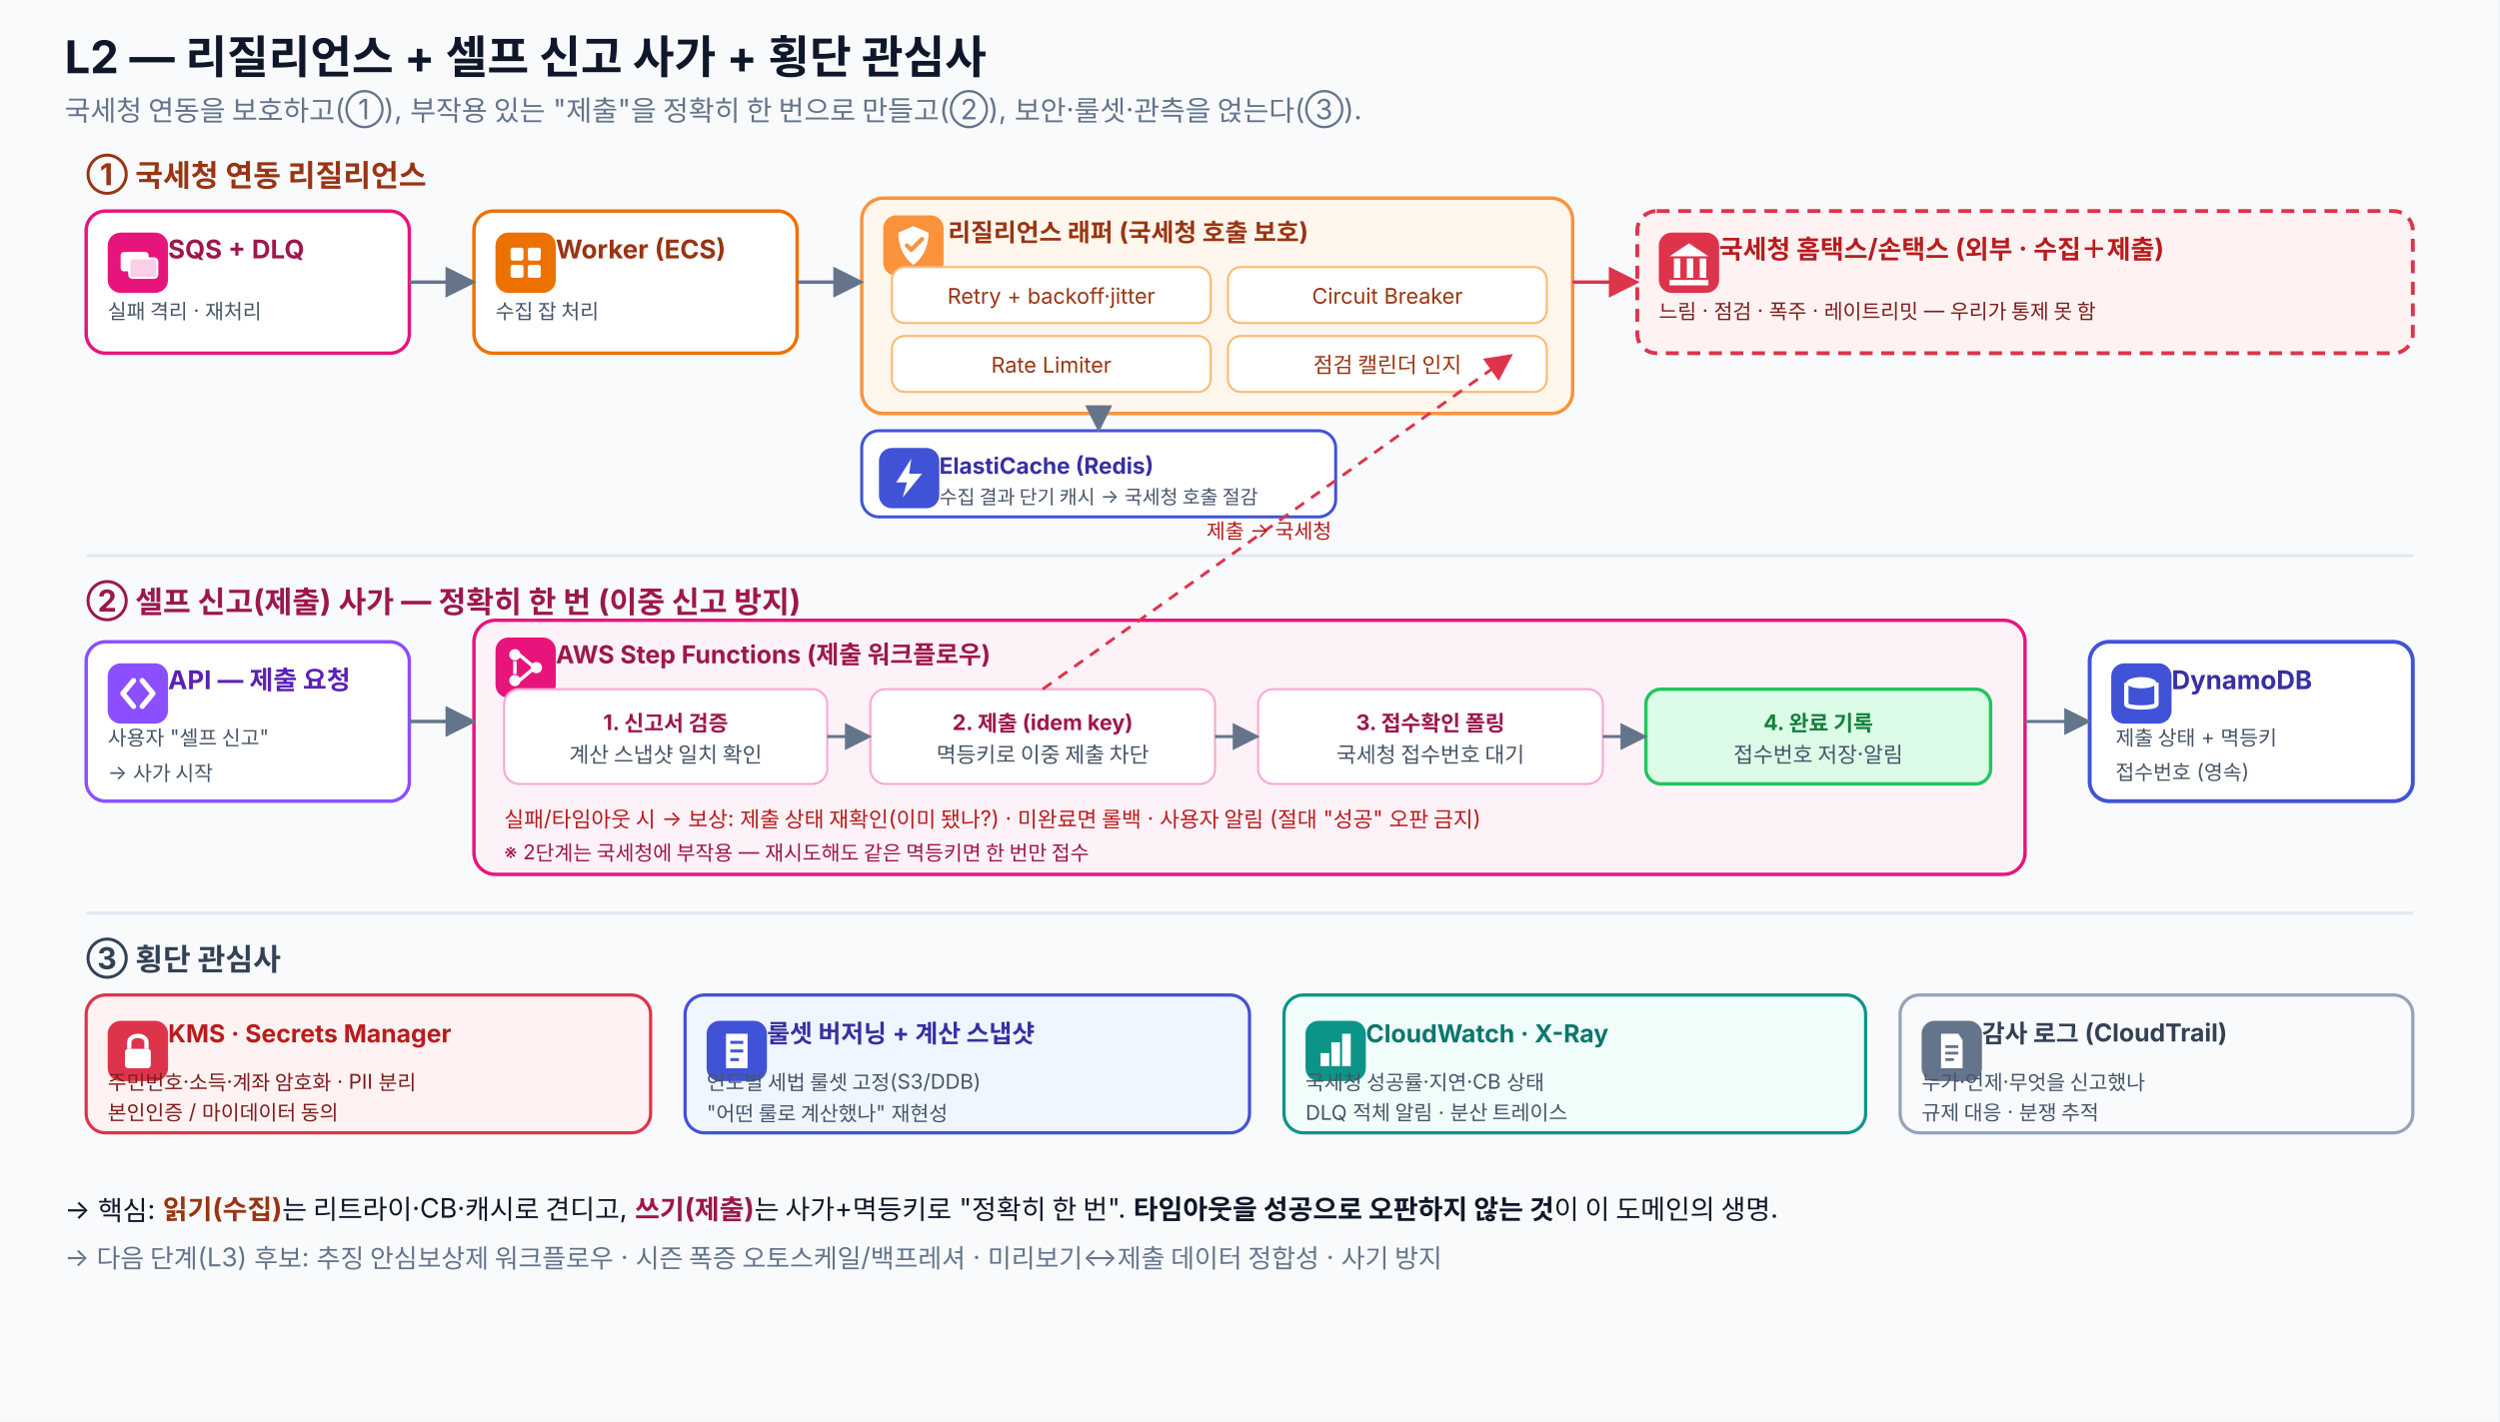
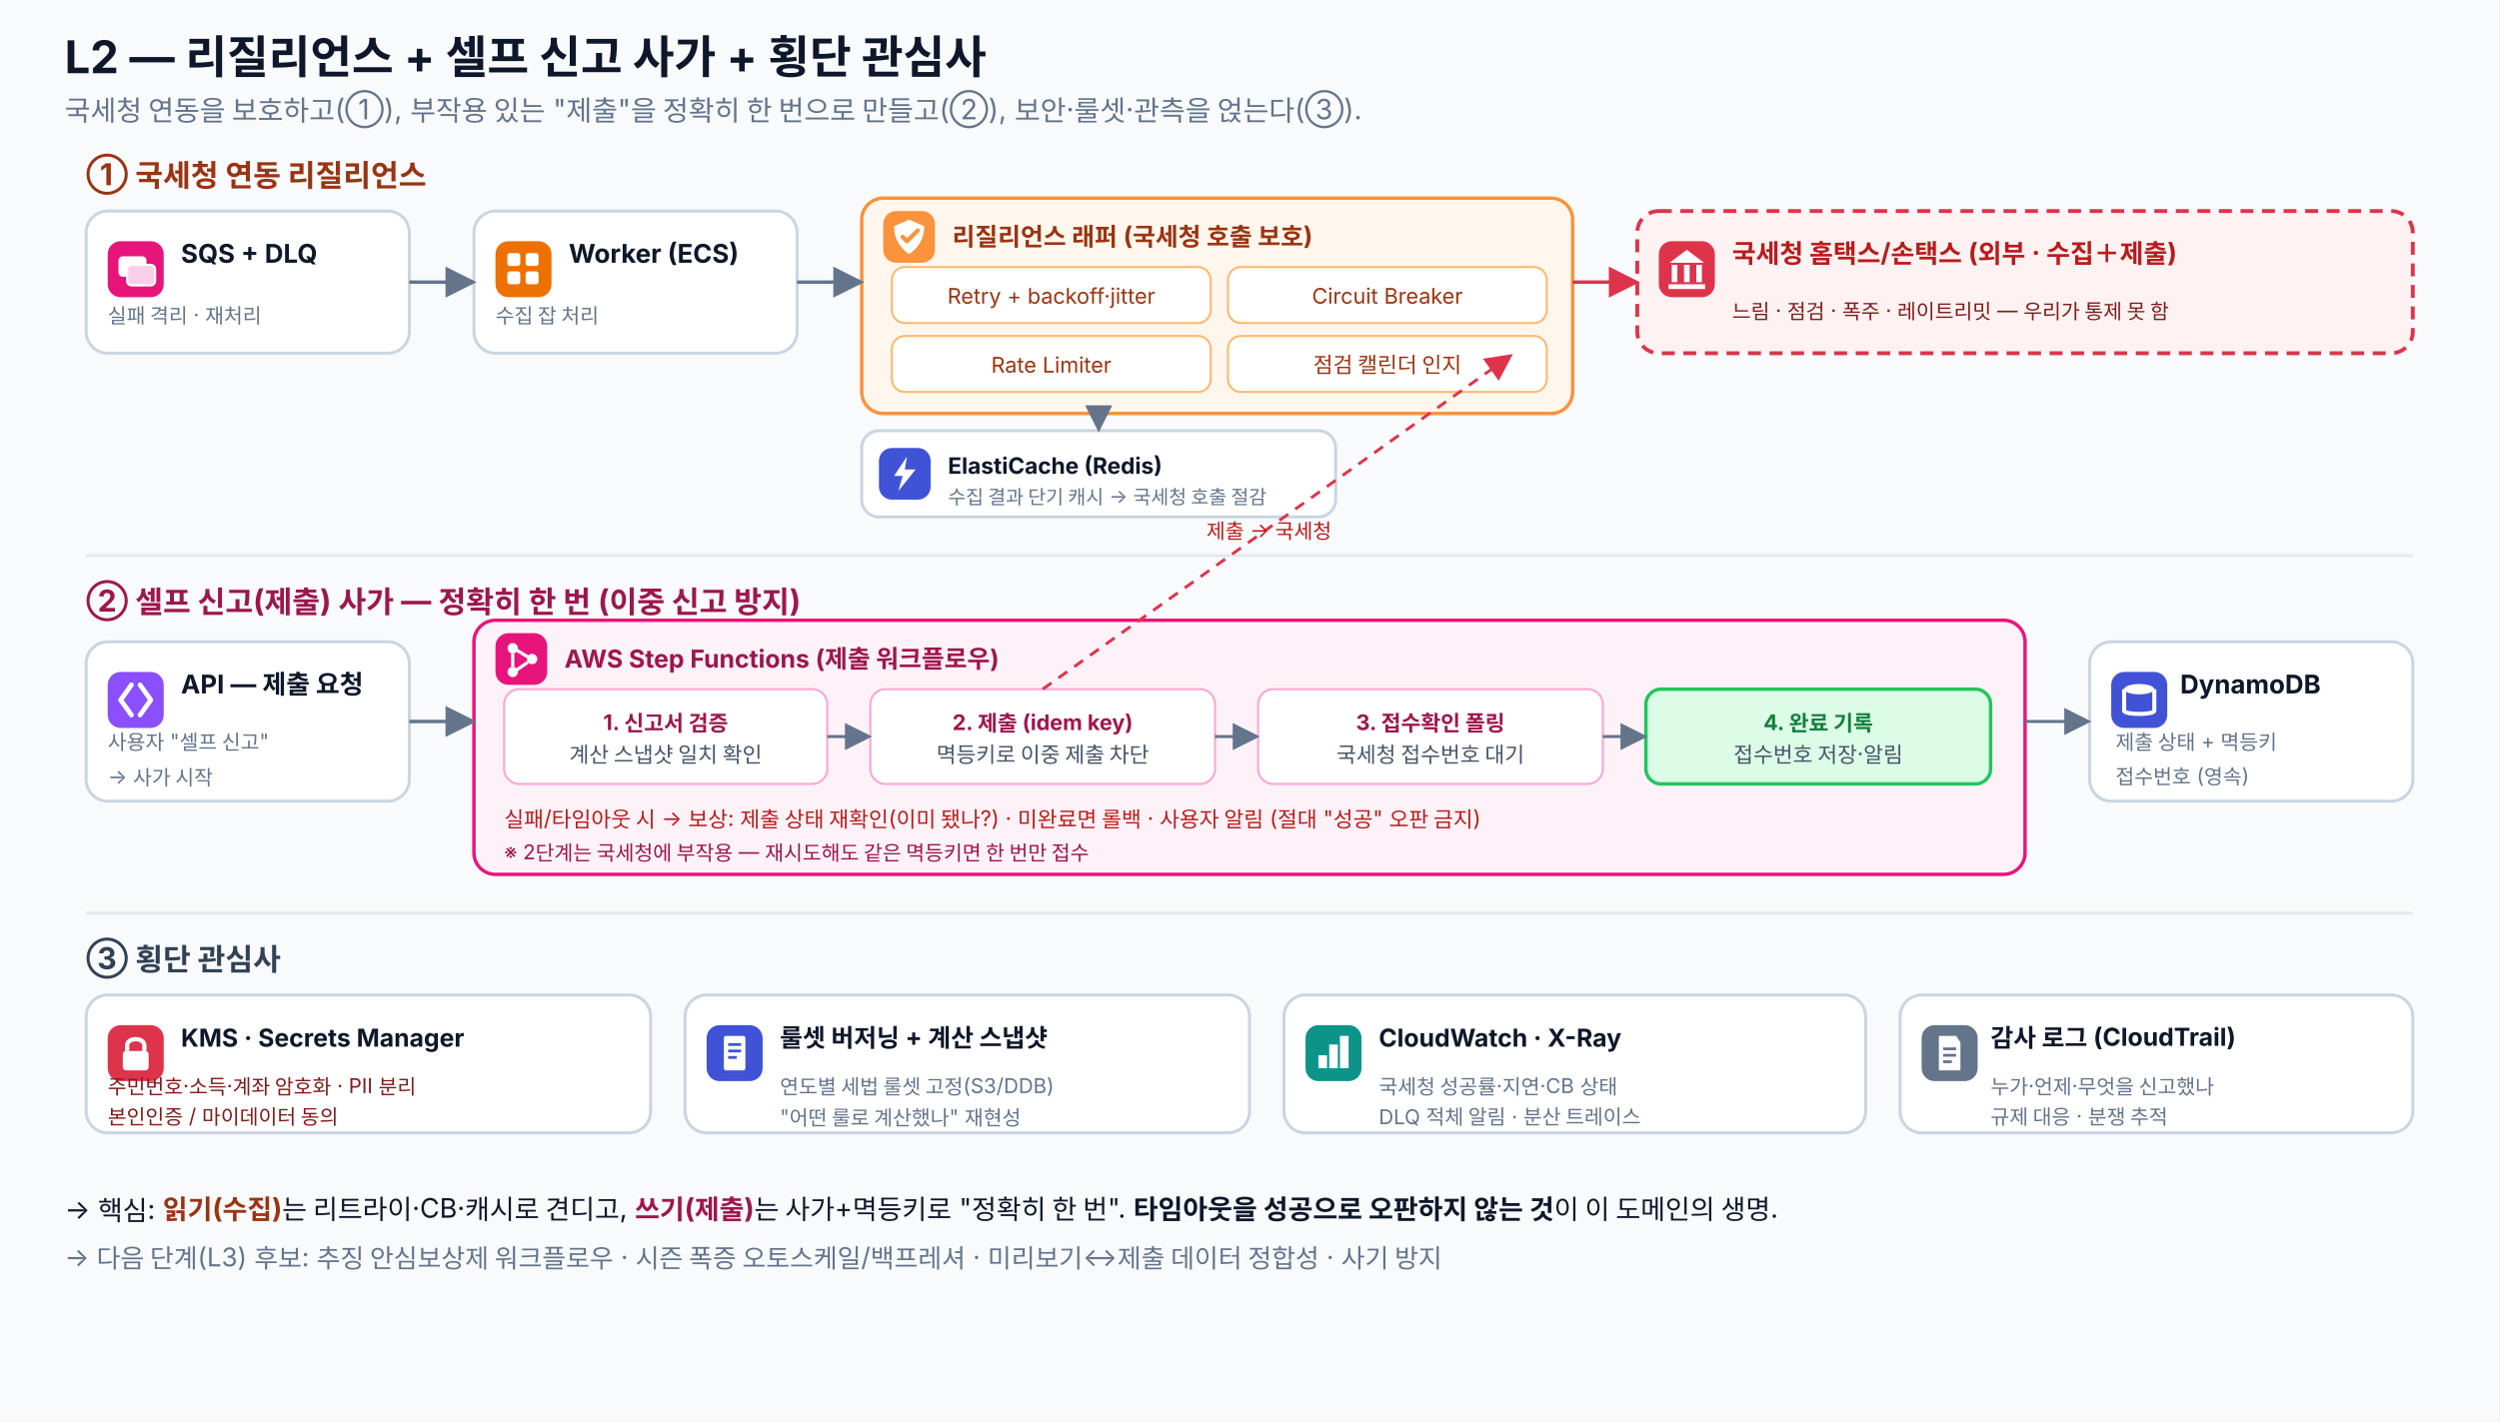
<svg xmlns="http://www.w3.org/2000/svg" width="1160" height="660" viewBox="0 0 1160 660" font-family="-apple-system, 'Segoe UI', 'Apple SD Gothic Neo', 'Malgun Gothic', sans-serif">
  <defs>
    <marker id="c" markerWidth="9" markerHeight="9" refX="7" refY="4.5" orient="auto">
      <path d="M0,0 L9,4.5 L0,9 Z" fill="#64748b" />
    </marker>
    <marker id="cr" markerWidth="9" markerHeight="9" refX="7" refY="4.5" orient="auto">
      <path d="M0,0 L9,4.5 L0,9 Z" fill="#DD344C" />
    </marker>
-     <g id="aws-compute">
-       <rect width="28" height="28" rx="6" fill="#ED7100" />
-       <rect x="7" y="7" width="6" height="6" rx="1" fill="#fff" />
-       <rect x="15" y="7" width="6" height="6" rx="1" fill="#fff" />
-       <rect x="7" y="15" width="6" height="6" rx="1" fill="#fff" />
-       <rect x="15" y="15" width="6" height="6" rx="1" fill="#fff" />
-     </g>
-     <g id="aws-apigw">
-       <rect width="28" height="28" rx="6" fill="#8C4FFF" />
-       <path d="M12,8 L7,14 L12,20" fill="none" stroke="#fff" stroke-width="2.4" stroke-linecap="round" stroke-linejoin="round" />
-       <path d="M16,8 L21,14 L16,20" fill="none" stroke="#fff" stroke-width="2.4" stroke-linecap="round" stroke-linejoin="round" />
-     </g>
-     <g id="aws-sqs">
-       <rect width="28" height="28" rx="6" fill="#E7157B" />
-       <rect x="6" y="9" width="13" height="9" rx="1.5" fill="#fff" />
-       <rect x="10" y="12" width="13" height="9" rx="1.5" fill="#fbcfe8" stroke="#fff" stroke-width="1" />
-     </g>
-     <g id="aws-ddb">
-       <rect width="28" height="28" rx="6" fill="#4053D6" />
-       <ellipse cx="14" cy="9" rx="7" ry="2.6" fill="#fff" />
-       <path d="M7,9 L7,19 C7,21 21,21 21,19 L21,9" fill="none" stroke="#fff" stroke-width="2" />
-     </g>
-     <g id="aws-sfn">
-       <rect width="28" height="28" rx="6" fill="#E7157B" />
-       <circle cx="9" cy="8" r="2.6" fill="#fff" />
-       <circle cx="19" cy="14" r="2.6" fill="#fff" />
-       <circle cx="9" cy="20" r="2.6" fill="#fff" />
-       <path d="M9,11 L9,17 M11,8 L17,13 M17,15 L11,20" stroke="#fff" stroke-width="1.6" fill="none" />
-     </g>
-     <g id="aws-cache">
-       <rect width="28" height="28" rx="6" fill="#4053D6" />
-       <path d="M15,5 L8,16 L13,16 L11,23 L20,12 L14,12 Z" fill="#fff" />
-     </g>
-     <g id="aws-kms">
-       <rect width="28" height="28" rx="6" fill="#DD344C" />
-       <rect x="8" y="13" width="12" height="9" rx="1.5" fill="#fff" />
-       <path d="M10,13 L10,10 C10,6 18,6 18,10 L18,13" fill="none" stroke="#fff" stroke-width="2" />
-     </g>
-     <g id="aws-cw">
-       <rect width="28" height="28" rx="6" fill="#0d9488" />
-       <rect x="7" y="15" width="4" height="6" fill="#fff" />
-       <rect x="12" y="10" width="4" height="11" fill="#fff" />
-       <rect x="17" y="6" width="4" height="15" fill="#fff" />
-     </g>
-     <g id="aws-shield">
-       <rect width="28" height="28" rx="6" fill="#fb923c" />
-       <path d="M14,5 L21,8 C21,16 17,21 14,23 C11,21 7,16 7,8 Z" fill="#fff" />
-       <path d="M11,14 L13,16 L18,11" fill="none" stroke="#fb923c" stroke-width="2" stroke-linecap="round" stroke-linejoin="round" />
-     </g>
-     <g id="aws-rules">
-       <rect width="28" height="28" rx="6" fill="#4053D6" />
-       <path d="M9,6 L19,6 L19,22 L9,22 Z" fill="#fff" />
-       <path d="M11,10 L17,10 M11,14 L17,14 M11,18 L15,18" stroke="#4053D6" stroke-width="1.4" />
-     </g>
-     <g id="aws-audit">
-       <rect width="28" height="28" rx="6" fill="#64748b" />
-       <path d="M9,6 L17,6 L19,9 L19,22 L9,22 Z" fill="#fff" />
-       <path d="M11,12 L17,12 M11,15 L17,15 M11,18 L15,18" stroke="#64748b" stroke-width="1.3" />
-     </g>
-     <g id="aws-gov">
-       <rect width="28" height="28" rx="6" fill="#DD344C" />
-       <path d="M14,5 L23,11 L5,11 Z" fill="#fff" />
-       <rect x="7" y="12" width="3" height="9" fill="#fff" />
-       <rect x="13" y="12" width="3" height="9" fill="#fff" />
-       <rect x="19" y="12" width="3" height="9" fill="#fff" />
-       <rect x="5" y="22" width="18" height="2.5" fill="#fff" />
-     </g>
  </defs>
  <rect width="1160" height="660" fill="#f8fafc" />
  <text x="30" y="34" font-size="21" font-weight="700" fill="#0f172a">L2 — 리질리언스 + 셀프 신고 사가 + 횡단 관심사</text>
  <text x="30" y="56" font-size="13" fill="#64748b">국세청 연동을 보호하고(①), 부작용 있는 "제출"을 정확히 한 번으로 만들고(②), 보안·룰셋·관측을 얹는다(③).</text>
  <text x="40" y="86" font-size="14" font-weight="700" fill="#9a3412">① 국세청 연동 리질리언스</text>
-   <rect x="40" y="98" width="150" height="66" rx="9" fill="#fff" stroke="#E7157B" stroke-width="1.6" />
-   <use href="#aws-sqs" x="50" y="108" width="22" height="22" />
-   <text x="78" y="120" font-size="12" font-weight="700" fill="#9d174d">SQS + DLQ</text>
-   <text x="50" y="148" font-size="9.5" fill="#475569">실패 격리 · 재처리</text>
-   <rect x="220" y="98" width="150" height="66" rx="9" fill="#fff" stroke="#ED7100" stroke-width="1.6" />
-   <use href="#aws-compute" x="230" y="108" width="22" height="22" />
-   <text x="258" y="120" font-size="12" font-weight="700" fill="#9a3412">Worker (ECS)</text>
-   <text x="230" y="148" font-size="9.5" fill="#475569">수집 잡 처리</text>
+   <rect x="40" y="98" width="150" height="66" rx="10" fill="#fff" stroke="#cbd5e1" stroke-width="1.4" />
+   <g transform="translate(50,112)">
+     <rect width="26" height="26" rx="6" fill="#E7157B" />
+     <rect x="5" y="7" width="13" height="9.5" rx="2" fill="#fff" />
+     <rect x="9" y="11" width="13" height="9.5" rx="2" fill="#fbcfe8" stroke="#fff" stroke-width="1" />
+   </g>
+   <text x="84" y="122" font-size="12" font-weight="700" fill="#0f172a">SQS + DLQ</text>
+   <text x="50" y="150" font-size="9.5" fill="#64748b">실패 격리 · 재처리</text>
+   <rect x="220" y="98" width="150" height="66" rx="10" fill="#fff" stroke="#cbd5e1" stroke-width="1.4" />
+   <g transform="translate(230,112)">
+     <rect width="26" height="26" rx="6" fill="#ED7100" />
+     <rect x="5.5" y="5.5" width="6" height="6" rx="1.2" fill="#fff" />
+     <rect x="14" y="5.5" width="6" height="6" rx="1.2" fill="#fff" />
+     <rect x="5.5" y="14" width="6" height="6" rx="1.2" fill="#fff" />
+     <rect x="14" y="14" width="6" height="6" rx="1.2" fill="#fff" />
+   </g>
+   <text x="264" y="122" font-size="12" font-weight="700" fill="#0f172a">Worker (ECS)</text>
+   <text x="230" y="150" font-size="9.5" fill="#64748b">수집 잡 처리</text>
  <rect x="400" y="92" width="330" height="100" rx="10" fill="#fff7ed" stroke="#fb923c" stroke-width="1.6" />
-   <use href="#aws-shield" x="410" y="100" width="22" height="22" />
-   <text x="440" y="112" font-size="11.5" font-weight="700" fill="#9a3412">리질리언스 래퍼 (국세청 호출 보호)</text>
+   <g transform="translate(410,98)">
+     <rect width="24" height="24" rx="6" fill="#fb923c" />
+     <path d="M12,4 L19,7 C19,14 15,18 12,20 C9,18 5,14 5,7 Z" fill="#fff" />
+     <path d="M9,12 L11,14 L16,9" fill="none" stroke="#fb923c" stroke-width="2" stroke-linecap="round" stroke-linejoin="round" />
+   </g>
+   <text x="442" y="114" font-size="11.5" font-weight="700" fill="#9a3412">리질리언스 래퍼 (국세청 호출 보호)</text>
  <rect x="414" y="124" width="148" height="26" rx="6" fill="#fff" stroke="#fdba74" />
  <text x="488" y="141" font-size="10" fill="#9a3412" text-anchor="middle">Retry + backoff·jitter</text>
  <rect x="570" y="124" width="148" height="26" rx="6" fill="#fff" stroke="#fdba74" />
  <text x="644" y="141" font-size="10" fill="#9a3412" text-anchor="middle">Circuit Breaker</text>
  <rect x="414" y="156" width="148" height="26" rx="6" fill="#fff" stroke="#fdba74" />
  <text x="488" y="173" font-size="10" fill="#9a3412" text-anchor="middle">Rate Limiter</text>
  <rect x="570" y="156" width="148" height="26" rx="6" fill="#fff" stroke="#fdba74" />
  <text x="644" y="173" font-size="10" fill="#9a3412" text-anchor="middle">점검 캘린더 인지</text>
-   <rect x="760" y="98" width="360" height="66" rx="9" fill="#fef2f2" stroke="#DD344C" stroke-width="1.8" stroke-dasharray="6 4" />
-   <use href="#aws-gov" x="770" y="108" width="22" height="22" />
-   <text x="798" y="120" font-size="12" font-weight="700" fill="#b91c1c">국세청 홈택스/손택스 (외부 · 수집＋제출)</text>
-   <text x="770" y="148" font-size="9.5" fill="#7f1d1d">느림 · 점검 · 폭주 · 레이트리밋 — 우리가 통제 못 함</text>
-   <rect x="400" y="200" width="220" height="40" rx="8" fill="#fff" stroke="#4053D6" stroke-width="1.4" />
-   <use href="#aws-cache" x="408" y="208" width="22" height="22" />
-   <text x="436" y="220" font-size="10.5" font-weight="700" fill="#3730a3">ElastiCache (Redis)</text>
-   <text x="436" y="234" font-size="9" fill="#475569">수집 결과 단기 캐시 → 국세청 호출 절감</text>
+   <rect x="760" y="98" width="360" height="66" rx="10" fill="#fef2f2" stroke="#DD344C" stroke-width="1.8" stroke-dasharray="6 4" />
+   <g transform="translate(770,112)">
+     <rect width="26" height="26" rx="6" fill="#DD344C" />
+     <path d="M13,4 L21,10 L5,10 Z" fill="#fff" />
+     <rect x="6" y="11" width="2.6" height="8" fill="#fff" />
+     <rect x="11.7" y="11" width="2.6" height="8" fill="#fff" />
+     <rect x="17.4" y="11" width="2.6" height="8" fill="#fff" />
+     <rect x="4.5" y="20" width="17" height="2.2" fill="#fff" />
+   </g>
+   <text x="804" y="122" font-size="12" font-weight="700" fill="#b91c1c">국세청 홈택스/손택스 (외부 · 수집＋제출)</text>
+   <text x="804" y="148" font-size="9.5" fill="#7f1d1d">느림 · 점검 · 폭주 · 레이트리밋 — 우리가 통제 못 함</text>
+   <rect x="400" y="200" width="220" height="40" rx="8" fill="#fff" stroke="#cbd5e1" stroke-width="1.4" />
+   <g transform="translate(408,208)">
+     <rect width="24" height="24" rx="6" fill="#4053D6" />
+     <path d="M13,4 L7,13 L11,13 L9,20 L17,10 L12,10 Z" fill="#fff" />
+   </g>
+   <text x="440" y="220" font-size="10.5" font-weight="700" fill="#0f172a">ElastiCache (Redis)</text>
+   <text x="440" y="234" font-size="9" fill="#64748b">수집 결과 단기 캐시 → 국세청 호출 절감</text>
  <line x1="190" y1="131" x2="218" y2="131" stroke="#64748b" stroke-width="1.6" marker-end="url(#c)" />
  <line x1="370" y1="131" x2="398" y2="131" stroke="#64748b" stroke-width="1.6" marker-end="url(#c)" />
  <line x1="730" y1="131" x2="758" y2="131" stroke="#DD344C" stroke-width="1.6" marker-end="url(#cr)" />
  <line x1="510" y1="192" x2="510" y2="198" stroke="#4053D6" stroke-width="1.4" marker-end="url(#c)" />
  <line x1="40" y1="258" x2="1120" y2="258" stroke="#e2e8f0" stroke-width="1.4" />
  <text x="40" y="284" font-size="14" font-weight="700" fill="#9d174d">② 셀프 신고(제출) 사가 — 정확히 한 번 (이중 신고 방지)</text>
-   <rect x="40" y="298" width="150" height="74" rx="9" fill="#fff" stroke="#8C4FFF" stroke-width="1.6" />
-   <use href="#aws-apigw" x="50" y="308" width="22" height="22" />
-   <text x="78" y="320" font-size="12" font-weight="700" fill="#5b21b6">API — 제출 요청</text>
-   <text x="50" y="346" font-size="9.5" fill="#475569">사용자 "셀프 신고"</text>
-   <text x="50" y="362" font-size="9.5" fill="#475569">→ 사가 시작</text>
+   <rect x="40" y="298" width="150" height="74" rx="10" fill="#fff" stroke="#cbd5e1" stroke-width="1.4" />
+   <g transform="translate(50,312)">
+     <rect width="26" height="26" rx="6" fill="#8C4FFF" />
+     <path d="M11,6 L6,13 L11,20" fill="none" stroke="#fff" stroke-width="2.2" stroke-linecap="round" stroke-linejoin="round" />
+     <path d="M15,6 L20,13 L15,20" fill="none" stroke="#fff" stroke-width="2.2" stroke-linecap="round" stroke-linejoin="round" />
+   </g>
+   <text x="84" y="322" font-size="12" font-weight="700" fill="#0f172a">API — 제출 요청</text>
+   <text x="50" y="348" font-size="9.5" fill="#64748b">사용자 "셀프 신고"</text>
+   <text x="50" y="364" font-size="9.5" fill="#64748b">→ 사가 시작</text>
  <rect x="220" y="288" width="720" height="118" rx="10" fill="#fdf2f8" stroke="#E7157B" stroke-width="1.6" />
-   <use href="#aws-sfn" x="230" y="296" width="22" height="22" />
-   <text x="258" y="308" font-size="11.5" font-weight="700" fill="#9d174d">AWS Step Functions (제출 워크플로우)</text>
+   <g transform="translate(230,294)">
+     <rect width="24" height="24" rx="6" fill="#E7157B" />
+     <circle cx="8" cy="7" r="2.4" fill="#fff" />
+     <circle cx="17" cy="12" r="2.4" fill="#fff" />
+     <circle cx="8" cy="18" r="2.4" fill="#fff" />
+     <path d="M8,9.4 L8,15.6 M10,8 L15,11 M15,13.5 L10,17" stroke="#fff" stroke-width="1.5" fill="none" />
+   </g>
+   <text x="262" y="310" font-size="11.5" font-weight="700" fill="#9d174d">AWS Step Functions (제출 워크플로우)</text>
  <g font-size="10">
    <rect x="234" y="320" width="150" height="44" rx="7" fill="#fff" stroke="#f9a8d4" />
    <text x="309" y="339" fill="#9d174d" text-anchor="middle" font-weight="700">1. 신고서 검증</text>
    <text x="309" y="354" fill="#475569" text-anchor="middle">계산 스냅샷 일치 확인</text>
    <rect x="404" y="320" width="160" height="44" rx="7" fill="#fff" stroke="#f9a8d4" />
    <text x="484" y="339" fill="#9d174d" text-anchor="middle" font-weight="700">2. 제출 (idem key)</text>
    <text x="484" y="354" fill="#475569" text-anchor="middle">멱등키로 이중 제출 차단</text>
    <rect x="584" y="320" width="160" height="44" rx="7" fill="#fff" stroke="#f9a8d4" />
    <text x="664" y="339" fill="#9d174d" text-anchor="middle" font-weight="700">3. 접수확인 폴링</text>
    <text x="664" y="354" fill="#475569" text-anchor="middle">국세청 접수번호 대기</text>
    <rect x="764" y="320" width="160" height="44" rx="7" fill="#dcfce7" stroke="#22c55e" stroke-width="1.6" />
    <text x="844" y="339" fill="#15803d" text-anchor="middle" font-weight="700">4. 완료 기록</text>
    <text x="844" y="354" fill="#475569" text-anchor="middle">접수번호 저장·알림</text>
  </g>
  <line x1="384" y1="342" x2="402" y2="342" stroke="#64748b" stroke-width="1.4" marker-end="url(#c)" />
  <line x1="564" y1="342" x2="582" y2="342" stroke="#64748b" stroke-width="1.4" marker-end="url(#c)" />
  <line x1="744" y1="342" x2="762" y2="342" stroke="#64748b" stroke-width="1.4" marker-end="url(#c)" />
  <text x="234" y="384" font-size="10" fill="#b91c1c">실패/타임아웃 시 → 보상: 제출 상태 재확인(이미 됐나?) · 미완료면 롤백 · 사용자 알림 (절대 "성공" 오판 금지)</text>
  <text x="234" y="399" font-size="9.5" fill="#9d174d">※ 2단계는 국세청에 부작용 — 재시도해도 같은 멱등키면 한 번만 접수</text>
  <line x1="190" y1="335" x2="218" y2="335" stroke="#64748b" stroke-width="1.6" marker-end="url(#c)" />
  <line x1="484" y1="320" x2="700" y2="166" stroke="#DD344C" stroke-width="1.4" fill="none" marker-end="url(#cr)" stroke-dasharray="5 4" />
  <text x="560" y="250" font-size="9.5" fill="#b91c1c">제출 → 국세청</text>
-   <rect x="970" y="298" width="150" height="74" rx="9" fill="#fff" stroke="#4053D6" stroke-width="1.8" />
-   <use href="#aws-ddb" x="980" y="308" width="22" height="22" />
-   <text x="1008" y="320" font-size="12" font-weight="700" fill="#3730a3">DynamoDB</text>
-   <text x="982" y="346" font-size="9.5" fill="#475569">제출 상태 + 멱등키</text>
-   <text x="982" y="362" font-size="9.5" fill="#475569">접수번호 (영속)</text>
+   <rect x="970" y="298" width="150" height="74" rx="10" fill="#fff" stroke="#cbd5e1" stroke-width="1.4" />
+   <g transform="translate(980,312)">
+     <rect width="26" height="26" rx="6" fill="#4053D6" />
+     <ellipse cx="13" cy="8" rx="7" ry="2.4" fill="#fff" />
+     <path d="M6,8 L6,18 C6,20 20,20 20,18 L20,8" fill="none" stroke="#fff" stroke-width="1.9" />
+   </g>
+   <text x="1012" y="322" font-size="12" font-weight="700" fill="#0f172a">DynamoDB</text>
+   <text x="982" y="348" font-size="9.5" fill="#64748b">제출 상태 + 멱등키</text>
+   <text x="982" y="364" font-size="9.5" fill="#64748b">접수번호 (영속)</text>
  <line x1="940" y1="335" x2="968" y2="335" stroke="#64748b" stroke-width="1.4" marker-end="url(#c)" />
  <line x1="40" y1="424" x2="1120" y2="424" stroke="#e2e8f0" stroke-width="1.4" />
  <text x="40" y="450" font-size="14" font-weight="700" fill="#334155">③ 횡단 관심사</text>
-   <rect x="40" y="462" width="262" height="64" rx="9" fill="#fef2f2" stroke="#DD344C" stroke-width="1.5" />
-   <use href="#aws-kms" x="50" y="474" width="22" height="22" />
-   <text x="78" y="484" font-size="11.5" font-weight="700" fill="#b91c1c">KMS · Secrets Manager</text>
-   <text x="50" y="506" font-size="9.5" fill="#7f1d1d">주민번호·소득·계좌 암호화 · PII 분리</text>
-   <text x="50" y="520" font-size="9.5" fill="#7f1d1d">본인인증 / 마이데이터 동의</text>
-   <rect x="318" y="462" width="262" height="64" rx="9" fill="#eff6ff" stroke="#4053D6" stroke-width="1.5" />
-   <use href="#aws-rules" x="328" y="474" width="22" height="22" />
-   <text x="356" y="484" font-size="11.5" font-weight="700" fill="#3730a3">룰셋 버저닝 + 계산 스냅샷</text>
-   <text x="328" y="506" font-size="9.5" fill="#475569">연도별 세법 룰셋 고정(S3/DDB)</text>
-   <text x="328" y="520" font-size="9.5" fill="#475569">"어떤 룰로 계산했나" 재현성</text>
-   <rect x="596" y="462" width="270" height="64" rx="9" fill="#f0fdfa" stroke="#0d9488" stroke-width="1.5" />
-   <use href="#aws-cw" x="606" y="474" width="22" height="22" />
-   <text x="634" y="484" font-size="11.5" font-weight="700" fill="#0f766e">CloudWatch · X-Ray</text>
-   <text x="606" y="506" font-size="9.5" fill="#475569">국세청 성공률·지연·CB 상태</text>
-   <text x="606" y="520" font-size="9.5" fill="#475569">DLQ 적체 알림 · 분산 트레이스</text>
-   <rect x="882" y="462" width="238" height="64" rx="9" fill="#f8fafc" stroke="#94a3b8" stroke-width="1.5" />
-   <use href="#aws-audit" x="892" y="474" width="22" height="22" />
-   <text x="920" y="484" font-size="11.5" font-weight="700" fill="#334155">감사 로그 (CloudTrail)</text>
-   <text x="892" y="506" font-size="9.5" fill="#475569">누가·언제·무엇을 신고했나</text>
-   <text x="892" y="520" font-size="9.5" fill="#475569">규제 대응 · 분쟁 추적</text>
+   <rect x="40" y="462" width="262" height="64" rx="10" fill="#fff" stroke="#cbd5e1" stroke-width="1.4" />
+   <g transform="translate(50,476)">
+     <rect width="26" height="26" rx="6" fill="#DD344C" />
+     <rect x="7" y="12" width="12" height="9" rx="1.5" fill="#fff" />
+     <path d="M9,12 L9,9.5 C9,5.5 17,5.5 17,9.5 L17,12" fill="none" stroke="#fff" stroke-width="2" />
+   </g>
+   <text x="84" y="486" font-size="11.5" font-weight="700" fill="#0f172a">KMS · Secrets Manager</text>
+   <text x="50" y="508" font-size="9.5" fill="#7f1d1d">주민번호·소득·계좌 암호화 · PII 분리</text>
+   <text x="50" y="522" font-size="9.5" fill="#7f1d1d">본인인증 / 마이데이터 동의</text>
+   <rect x="318" y="462" width="262" height="64" rx="10" fill="#fff" stroke="#cbd5e1" stroke-width="1.4" />
+   <g transform="translate(328,476)">
+     <rect width="26" height="26" rx="6" fill="#4053D6" />
+     <rect x="8" y="5" width="10" height="16" rx="1" fill="#fff" />
+     <path d="M10,9 L16,9 M10,12 L16,12 M10,15 L14,15" stroke="#4053D6" stroke-width="1.3" />
+   </g>
+   <text x="362" y="486" font-size="11.5" font-weight="700" fill="#0f172a">룰셋 버저닝 + 계산 스냅샷</text>
+   <text x="362" y="508" font-size="9.5" fill="#64748b">연도별 세법 룰셋 고정(S3/DDB)</text>
+   <text x="362" y="522" font-size="9.5" fill="#64748b">"어떤 룰로 계산했나" 재현성</text>
+   <rect x="596" y="462" width="270" height="64" rx="10" fill="#fff" stroke="#cbd5e1" stroke-width="1.4" />
+   <g transform="translate(606,476)">
+     <rect width="26" height="26" rx="6" fill="#0d9488" />
+     <rect x="6" y="14" width="4" height="6" fill="#fff" />
+     <rect x="11" y="9" width="4" height="11" fill="#fff" />
+     <rect x="16" y="5" width="4" height="15" fill="#fff" />
+   </g>
+   <text x="640" y="486" font-size="11.5" font-weight="700" fill="#0f172a">CloudWatch · X-Ray</text>
+   <text x="640" y="508" font-size="9.5" fill="#64748b">국세청 성공률·지연·CB 상태</text>
+   <text x="640" y="522" font-size="9.5" fill="#64748b">DLQ 적체 알림 · 분산 트레이스</text>
+   <rect x="882" y="462" width="238" height="64" rx="10" fill="#fff" stroke="#cbd5e1" stroke-width="1.4" />
+   <g transform="translate(892,476)">
+     <rect width="26" height="26" rx="6" fill="#64748b" />
+     <path d="M8,5 L16,5 L18,8 L18,21 L8,21 Z" fill="#fff" />
+     <path d="M10,11 L16,11 M10,14 L16,14 M10,17 L14,17" stroke="#64748b" stroke-width="1.3" />
+   </g>
+   <text x="924" y="486" font-size="11.5" font-weight="700" fill="#0f172a">감사 로그 (CloudTrail)</text>
+   <text x="924" y="508" font-size="9.5" fill="#64748b">누가·언제·무엇을 신고했나</text>
+   <text x="924" y="522" font-size="9.5" fill="#64748b">규제 대응 · 분쟁 추적</text>
  <text x="30" y="566" font-size="12.5" fill="#0f172a">→ 핵심: <tspan font-weight="700" fill="#9a3412">읽기(수집)</tspan>는 리트라이·CB·캐시로 견디고, <tspan font-weight="700" fill="#9d174d">쓰기(제출)</tspan>는 사가+멱등키로 "정확히 한 번". <tspan font-weight="700">타임아웃을 성공으로 오판하지 않는 것</tspan>이 이 도메인의 생명.</text>
  <text x="30" y="588" font-size="12" fill="#64748b">→ 다음 단계(L3) 후보: 추징 안심보상제 워크플로우 · 시즌 폭증 오토스케일/백프레셔 · 미리보기↔제출 데이터 정합성 · 사기 방지</text>
</svg>
